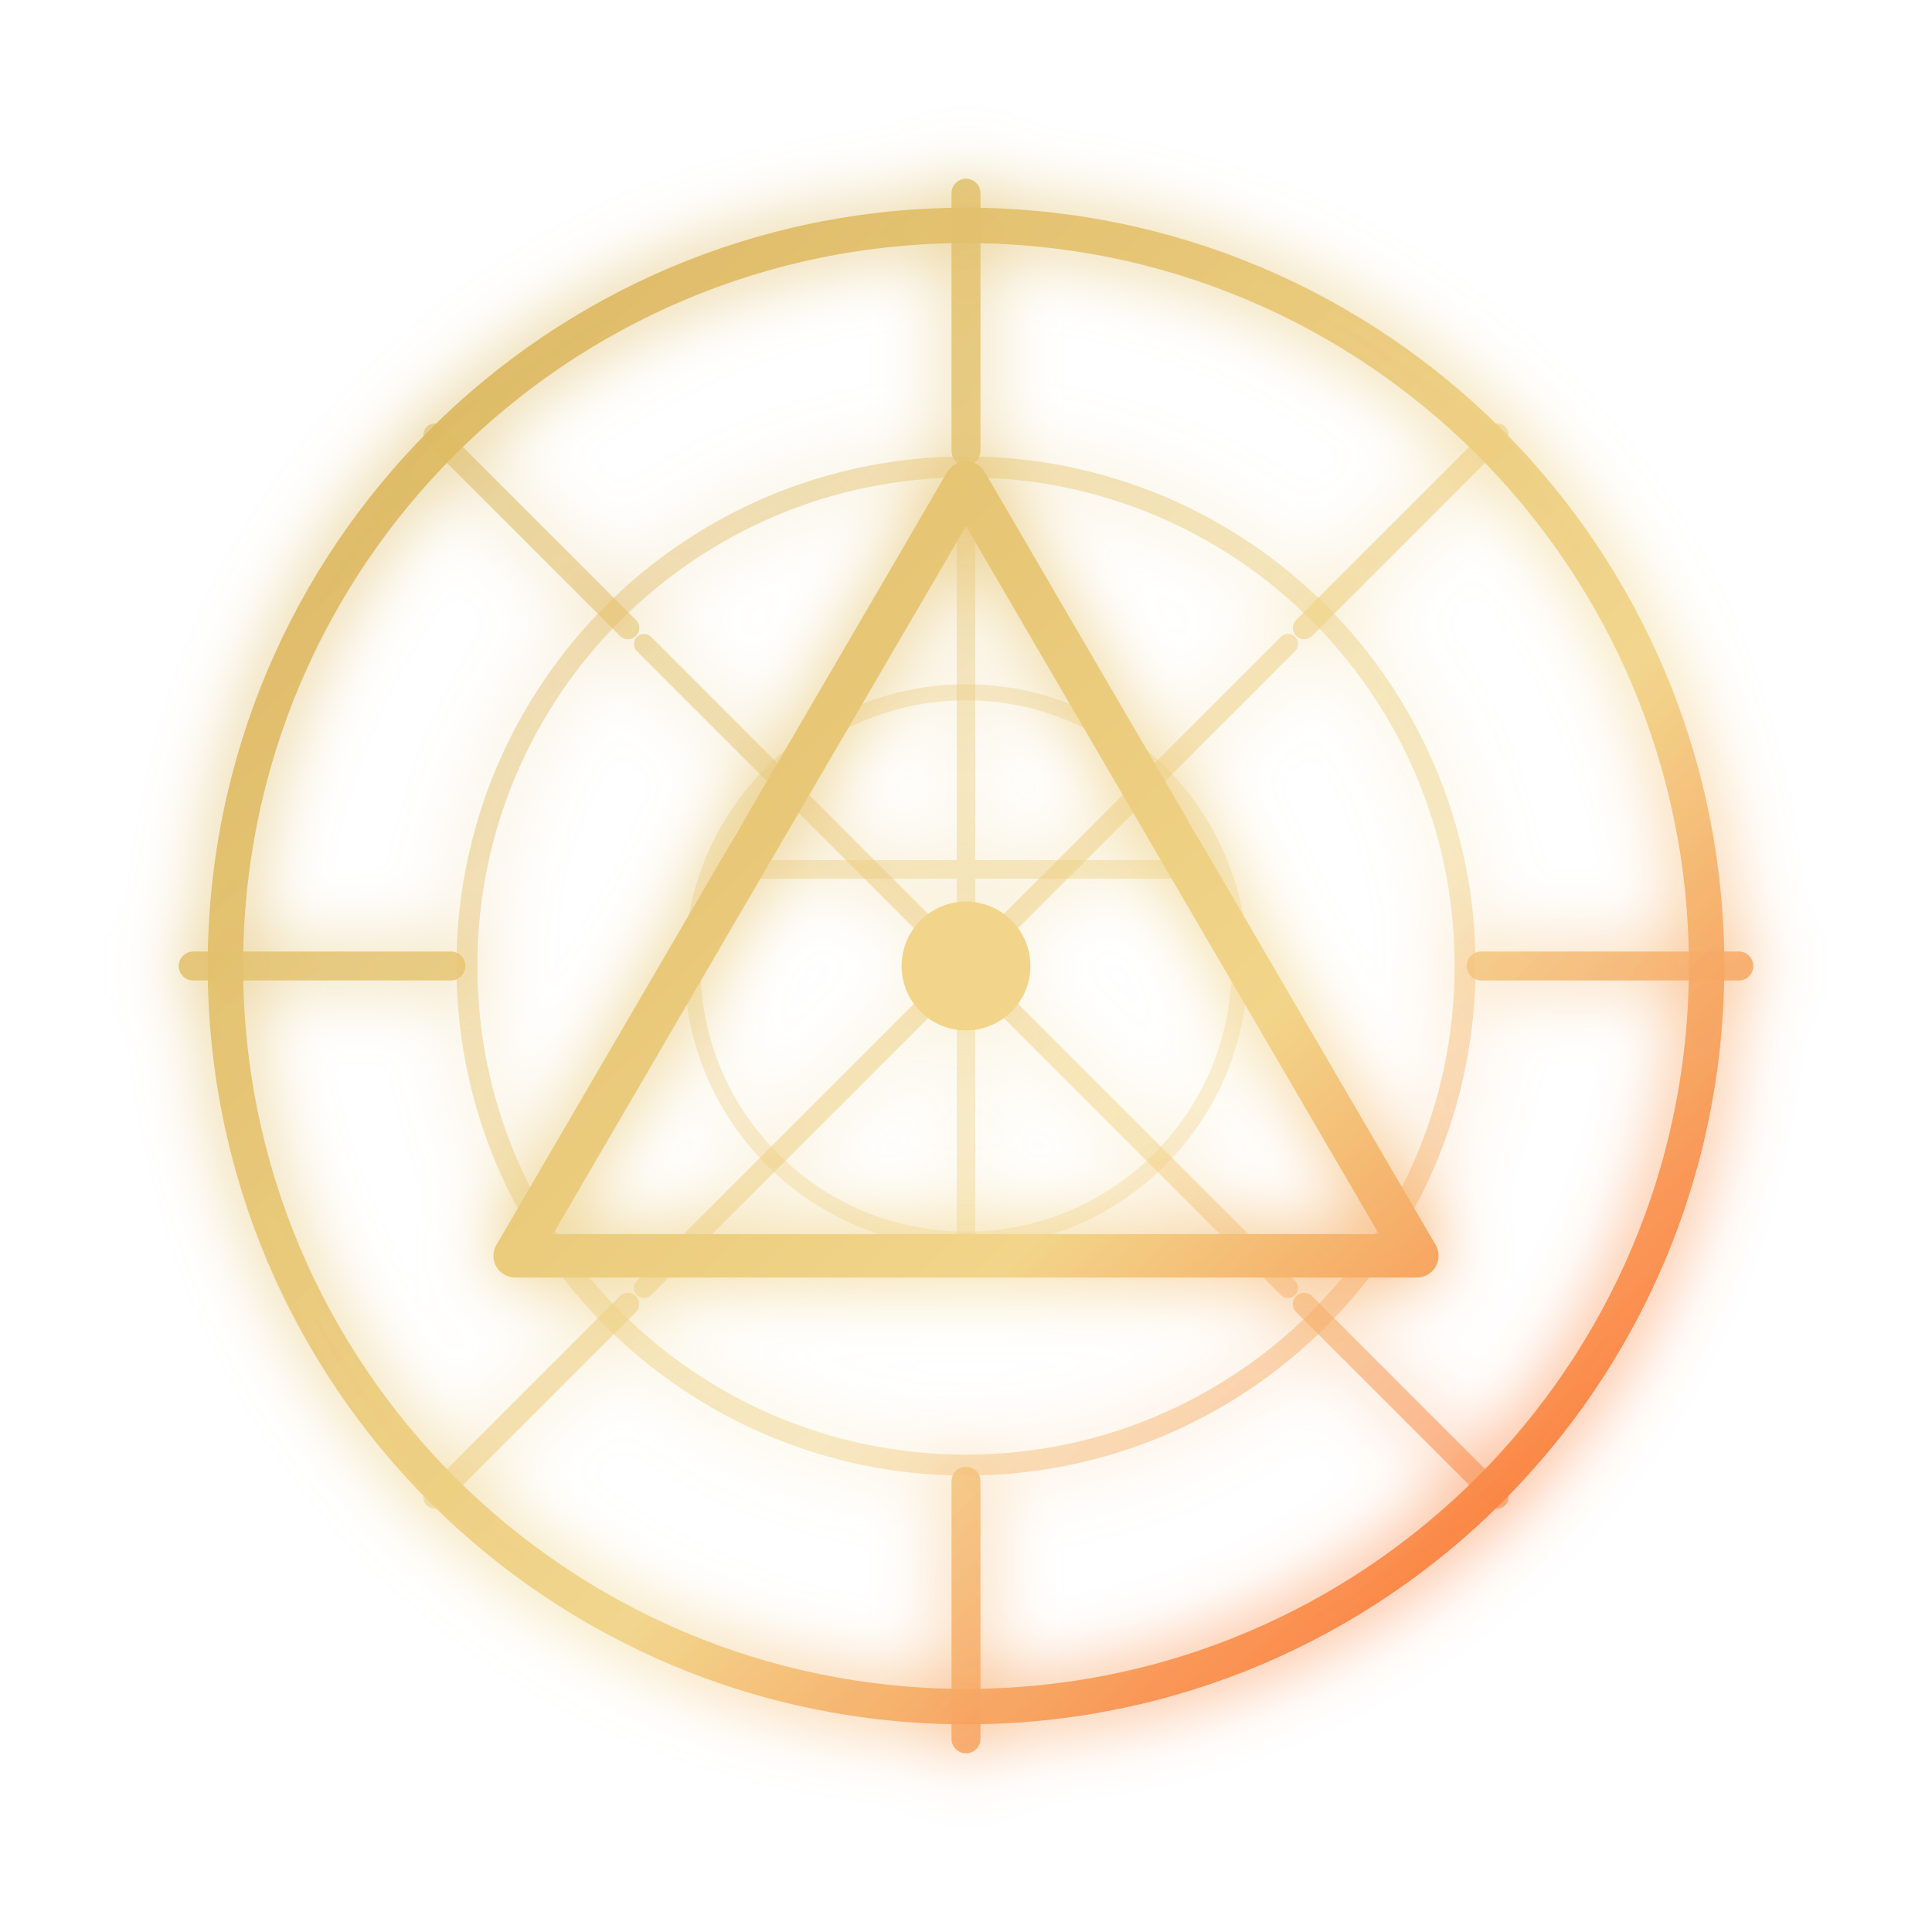
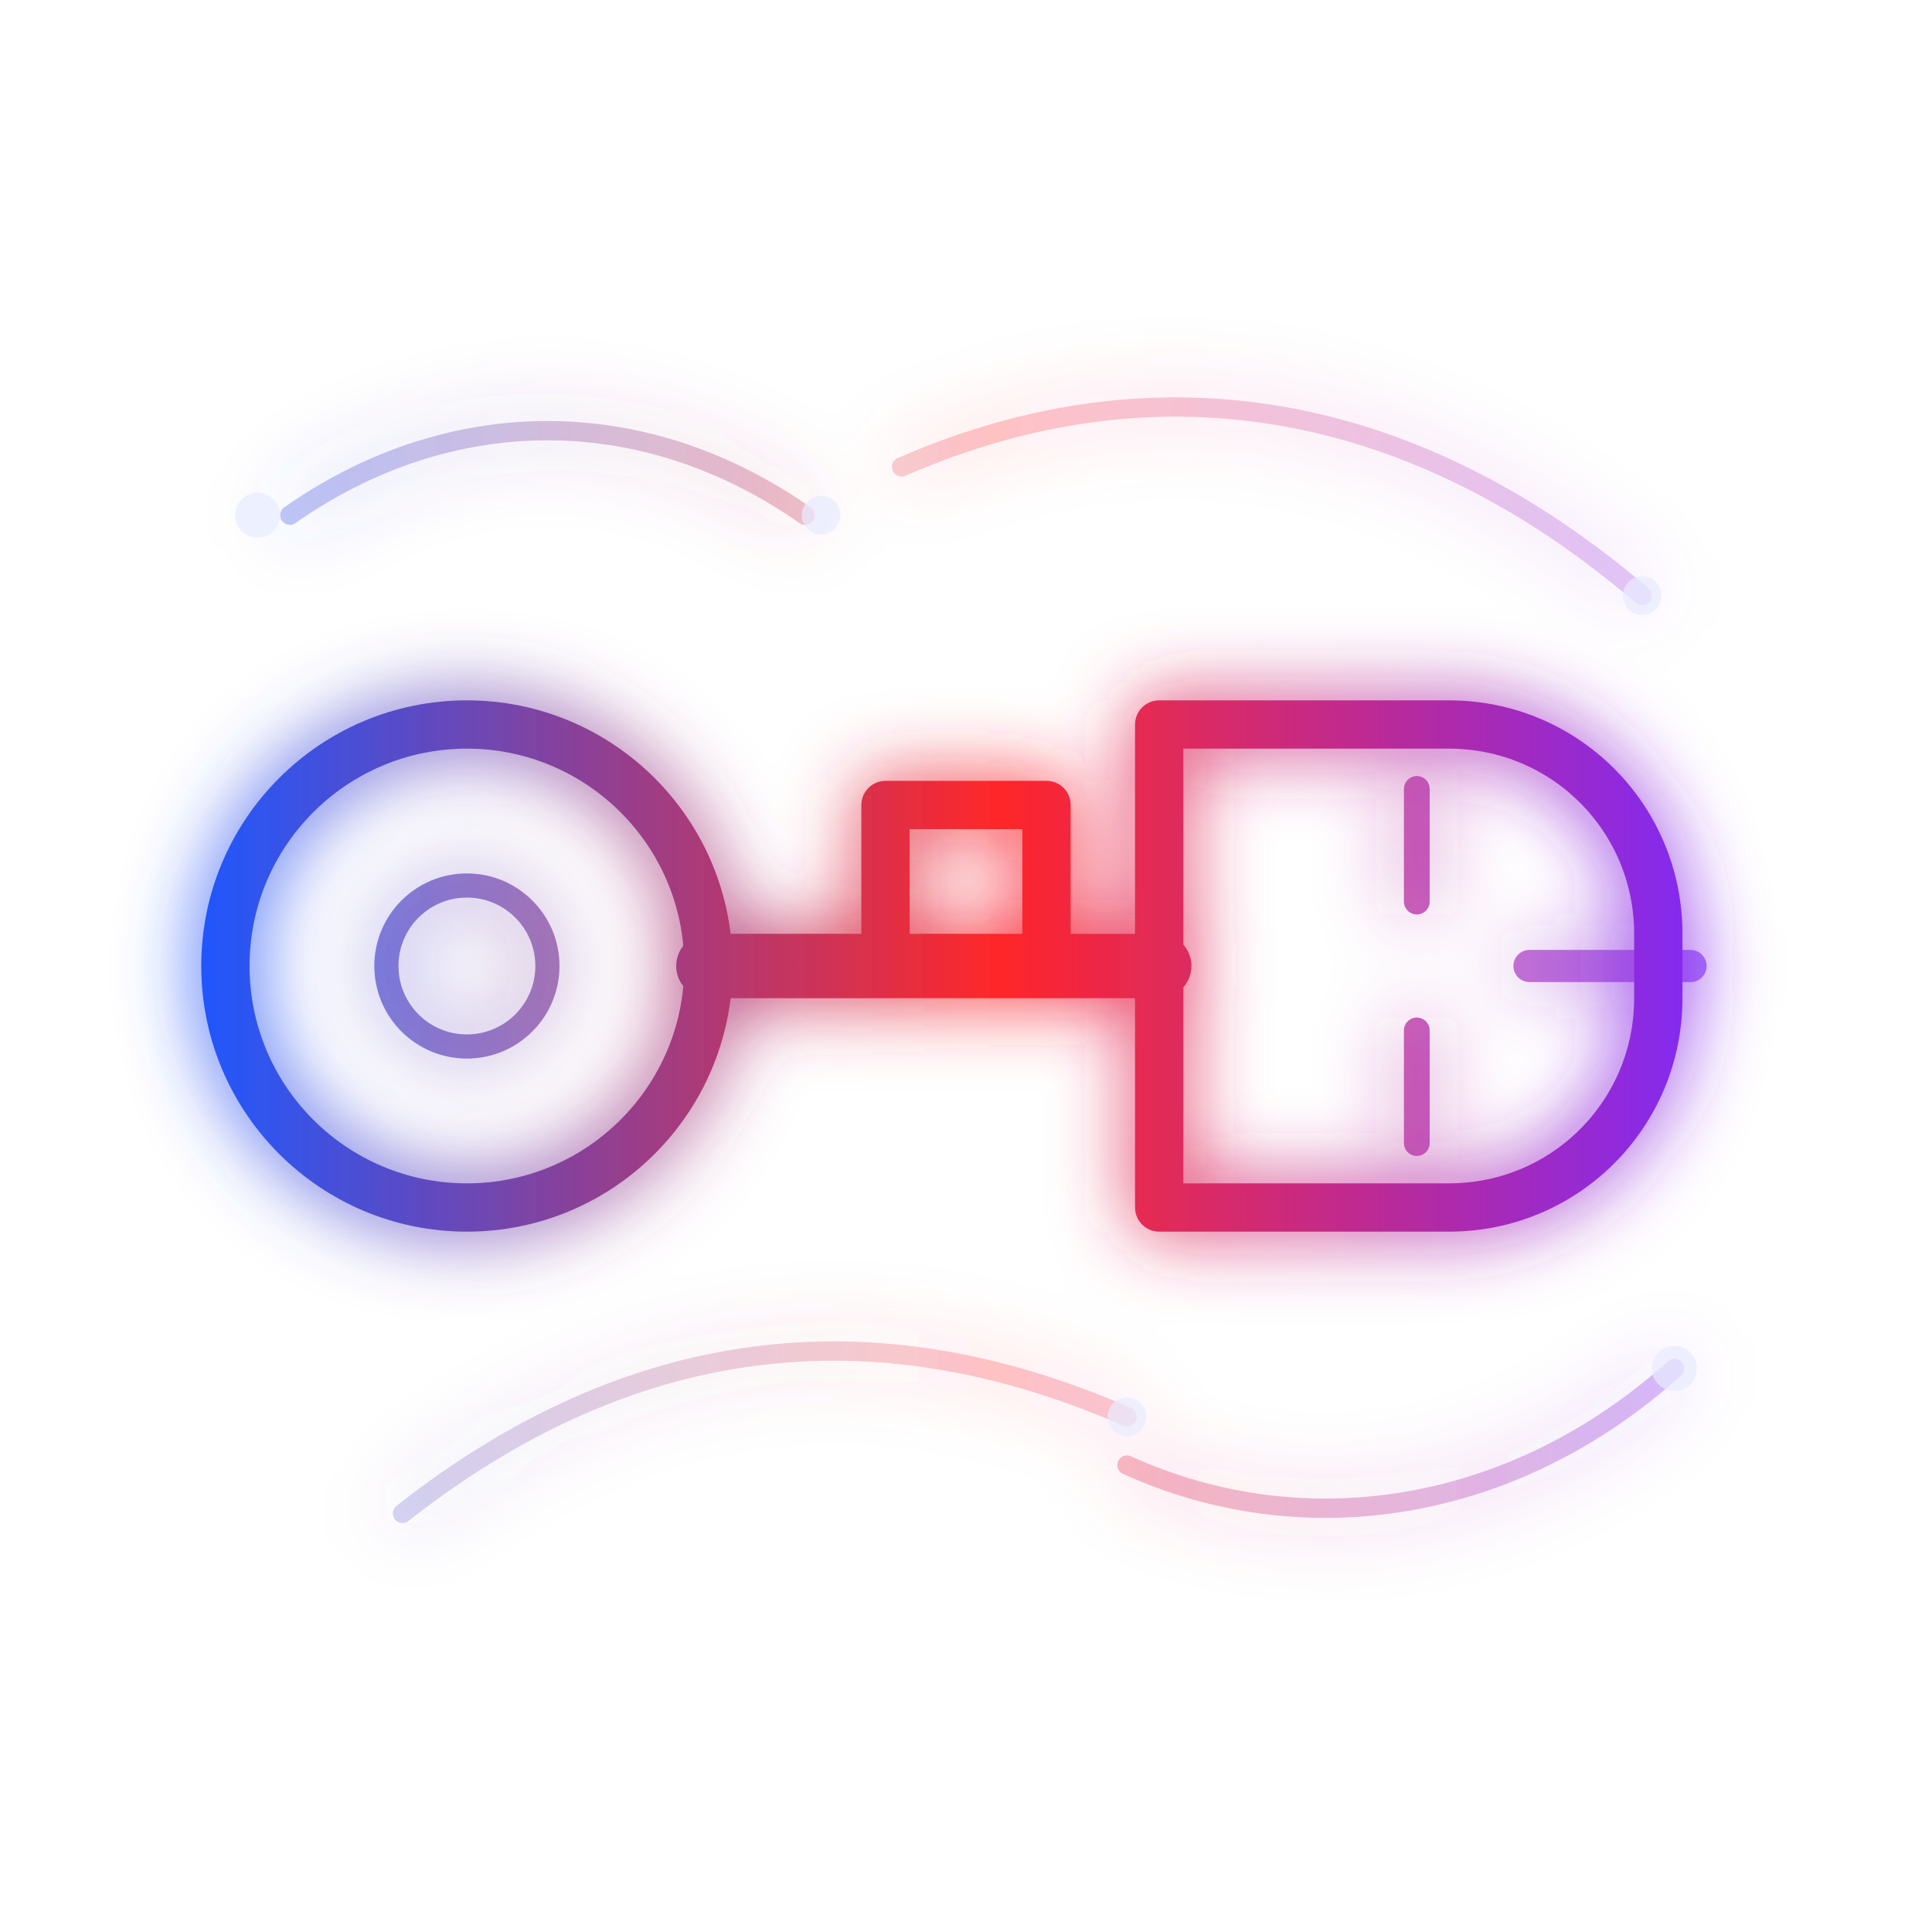
- <svg xmlns="http://www.w3.org/2000/svg" viewBox="0 0 120 120" fill="none">
+ <svg xmlns="http://www.w3.org/2000/svg" viewBox="0 0 120 120" fill="none" role="img" aria-label="Matrix interaction key logo">
  <defs>
-     <linearGradient id="mx" x1="16" y1="14" x2="104" y2="106" gradientUnits="userSpaceOnUse">
-       <stop stop-color="#D8B35A" />
-       <stop offset="0.62" stop-color="#F2D58A" />
-       <stop offset="1" stop-color="#FF5A1F" />
+     <linearGradient id="mx" x1="12" y1="60" x2="108" y2="60" gradientUnits="userSpaceOnUse">
+       <stop stop-color="#1E58FF" />
+       <stop offset="0.52" stop-color="#FF2828" />
+       <stop offset="1" stop-color="#7A2BFF" />
    </linearGradient>
-     <filter id="glow" x="-50%" y="-50%" width="200%" height="200%">
-       <feGaussianBlur stdDeviation="2.2" result="blur" />
+     <filter id="glow" x="-55%" y="-55%" width="210%" height="210%">
+       <feGaussianBlur stdDeviation="2.4" result="blur" />
      <feMerge>
        <feMergeNode in="blur" />
        <feMergeNode in="SourceGraphic" />
      </feMerge>
    </filter>
  </defs>
  <g stroke="url(#mx)" stroke-linecap="round" stroke-linejoin="round" filter="url(#glow)">
-     <circle cx="60" cy="60" r="46" stroke-width="2.2" opacity="0.95" />
-     <circle cx="60" cy="60" r="31" stroke-width="1.3" opacity="0.48" />
-     <circle cx="60" cy="60" r="17" stroke-width="1" opacity="0.36" />
-     <path d="M60 12v16M60 92v16M12 60h16M92 60h16" stroke-width="1.8" opacity="0.85" />
-     <path d="M27 27l12 12M81 81l12 12M93 27L81 39M39 81L27 93" stroke-width="1.4" opacity="0.58" />
-     <path d="M60 30l28 48H32l28-48z" stroke-width="2.7" />
-     <path d="M32 78h56M46 54h28M60 30v48" stroke-width="1.15" opacity="0.42" />
-     <path d="M40 40l40 40M80 40L40 80" stroke-width="1.25" opacity="0.52" />
+     <circle cx="29" cy="60" r="15" stroke-width="3" />
+     <path d="M44 60h28" stroke-width="4" />
+     <path d="M55 60v-10h10v10" stroke-width="3" />
+     <path d="M72 45h18c7.2 0 13 5.8 13 13v4c0 7.2-5.8 13-13 13H72V45Z" stroke-width="3" />
+     <path d="M88 56v-7M88 71v-7" stroke-width="1.6" opacity="0.72" />
+     <path d="M95 60h10" stroke-width="2" opacity="0.64" />
+     <circle cx="29" cy="60" r="5" stroke-width="1.5" opacity="0.7" />
+     <path d="M18 32c10-7 22-7 32 0M70 91c11 5 24 3 34-6" stroke-width="1.2" opacity="0.32" />
+     <path d="M25 94c14-11 29-13 45-6M56 29c16-7 32-4 46 8" stroke-width="1.2" opacity="0.24" />
  </g>
-   <circle cx="60" cy="60" r="4" fill="#F2D58A" />
+   <g fill="#E8ECFF" opacity="0.72">
+     <circle cx="16" cy="32" r="1.4" />
+     <circle cx="51" cy="32" r="1.2" />
+     <circle cx="102" cy="37" r="1.2" />
+     <circle cx="70" cy="88" r="1.2" />
+     <circle cx="104" cy="85" r="1.4" />
+   </g>
</svg>
